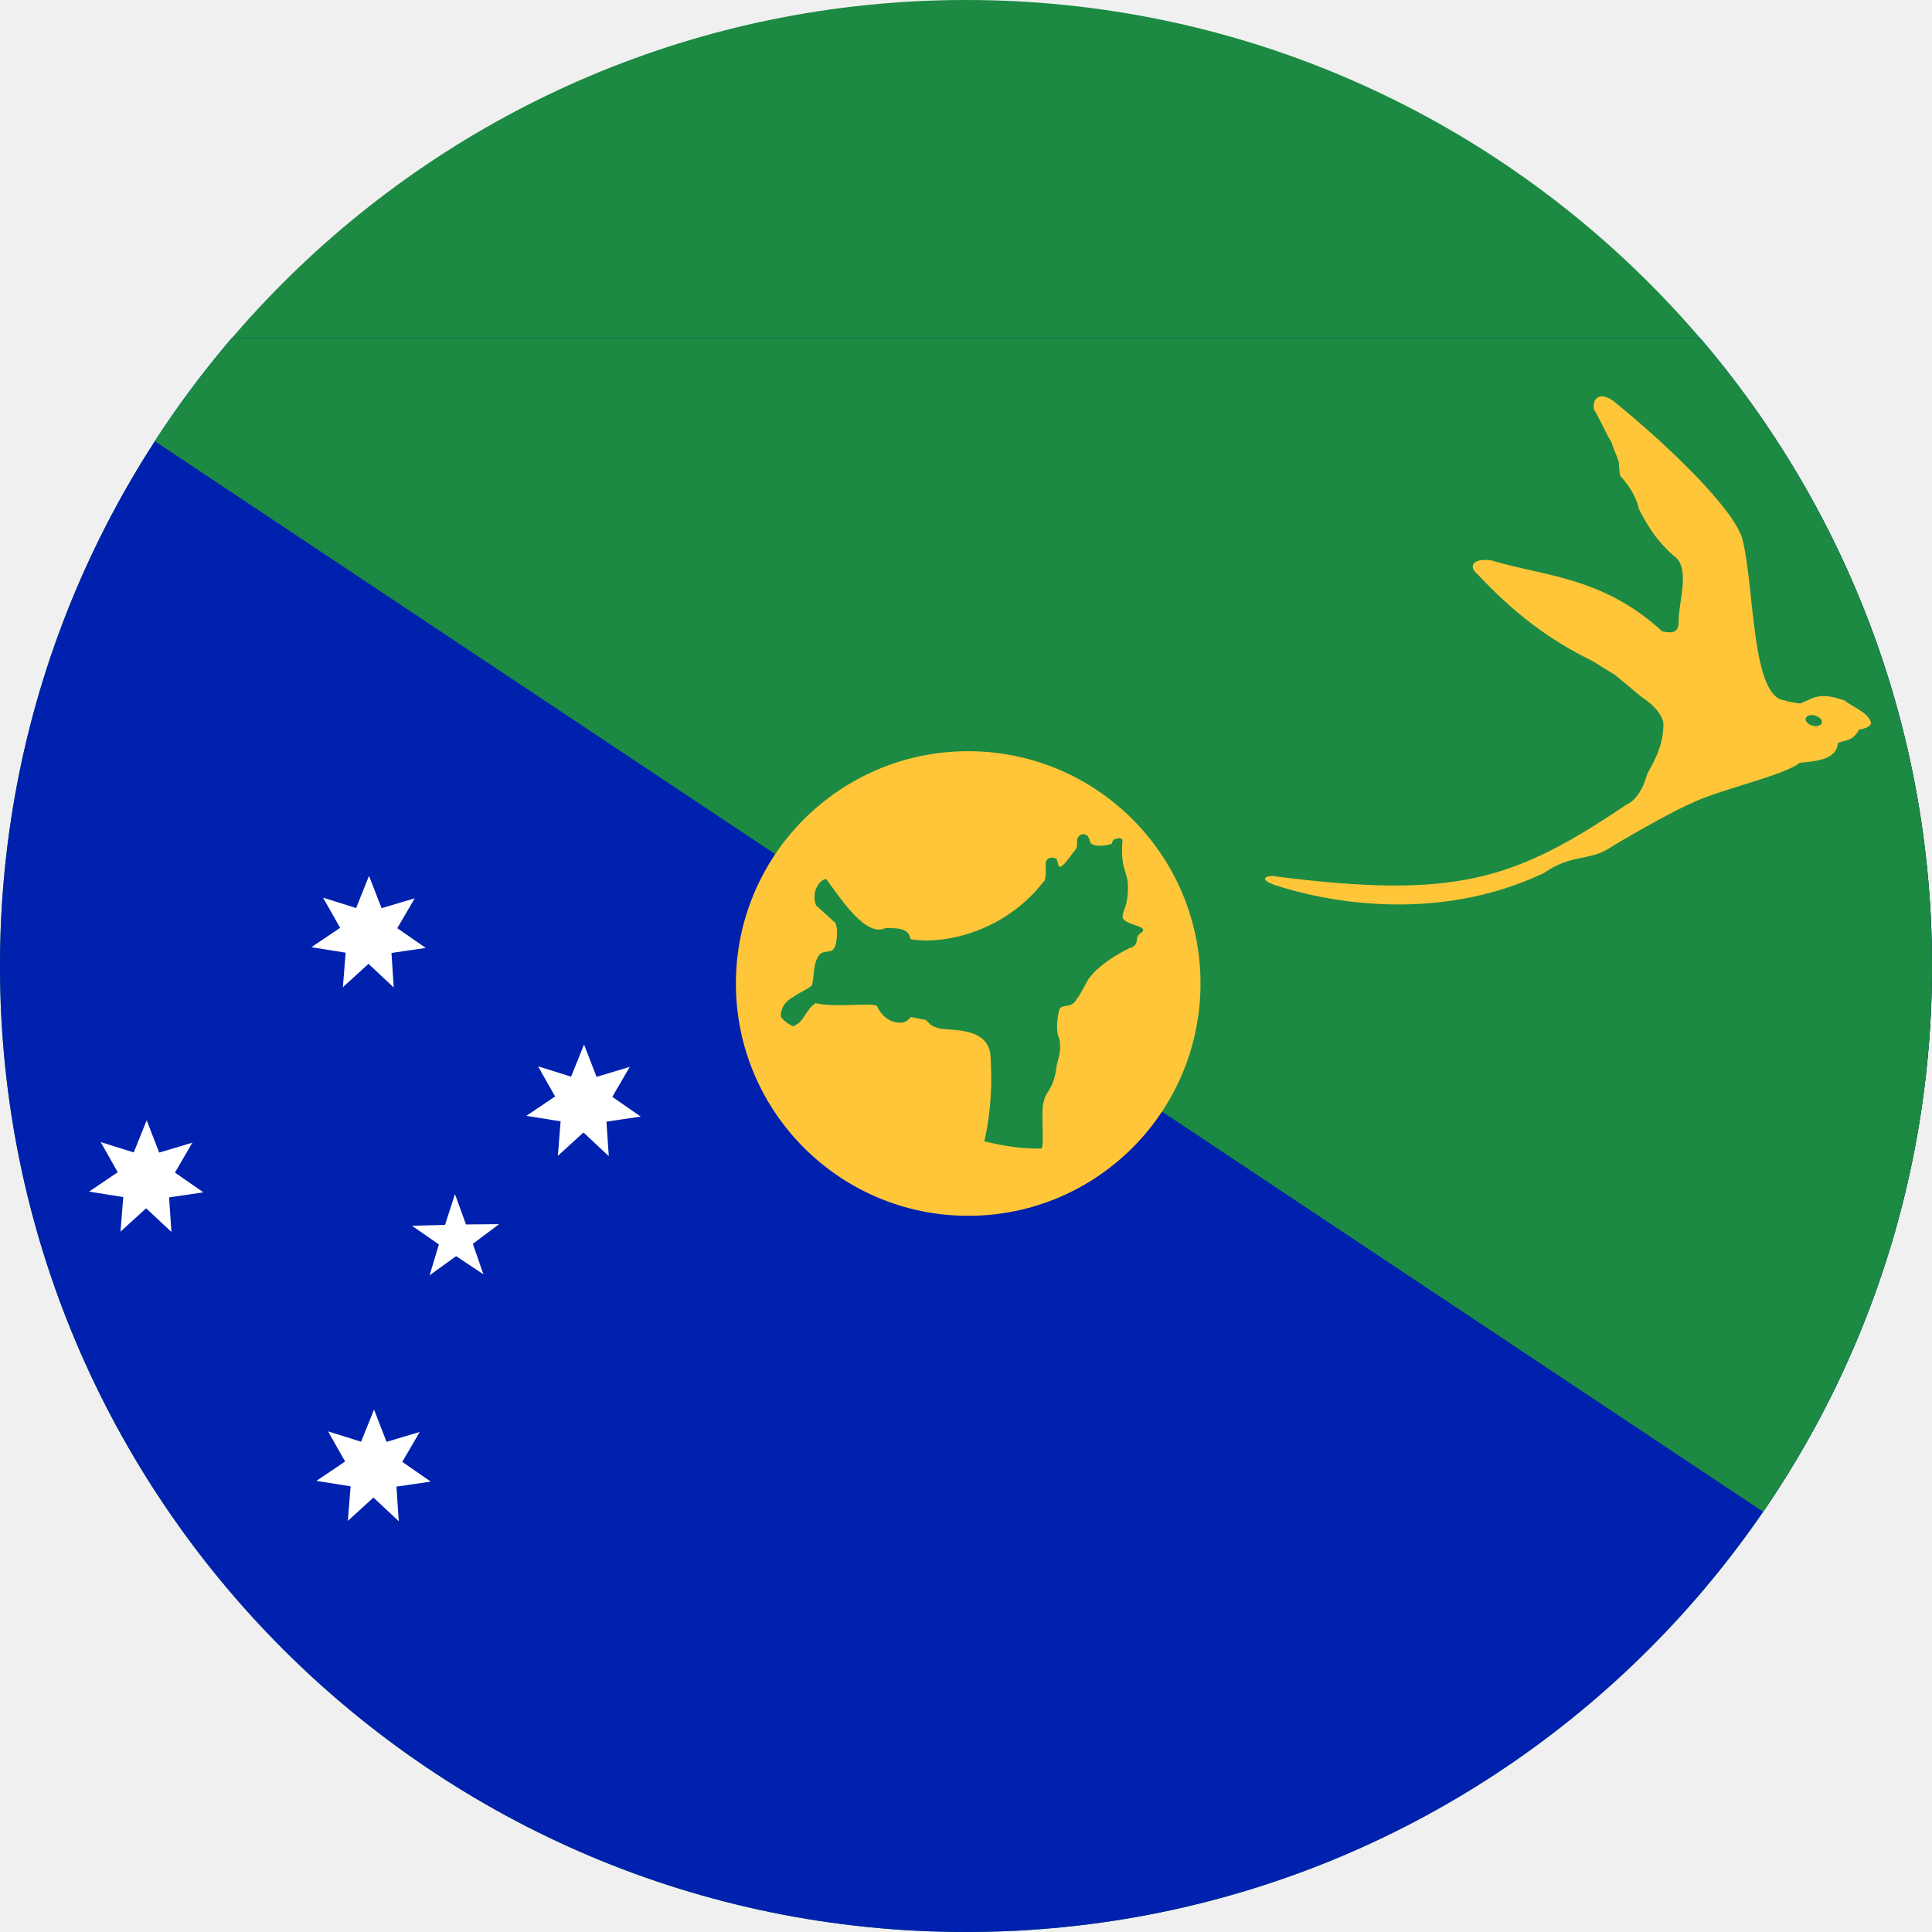
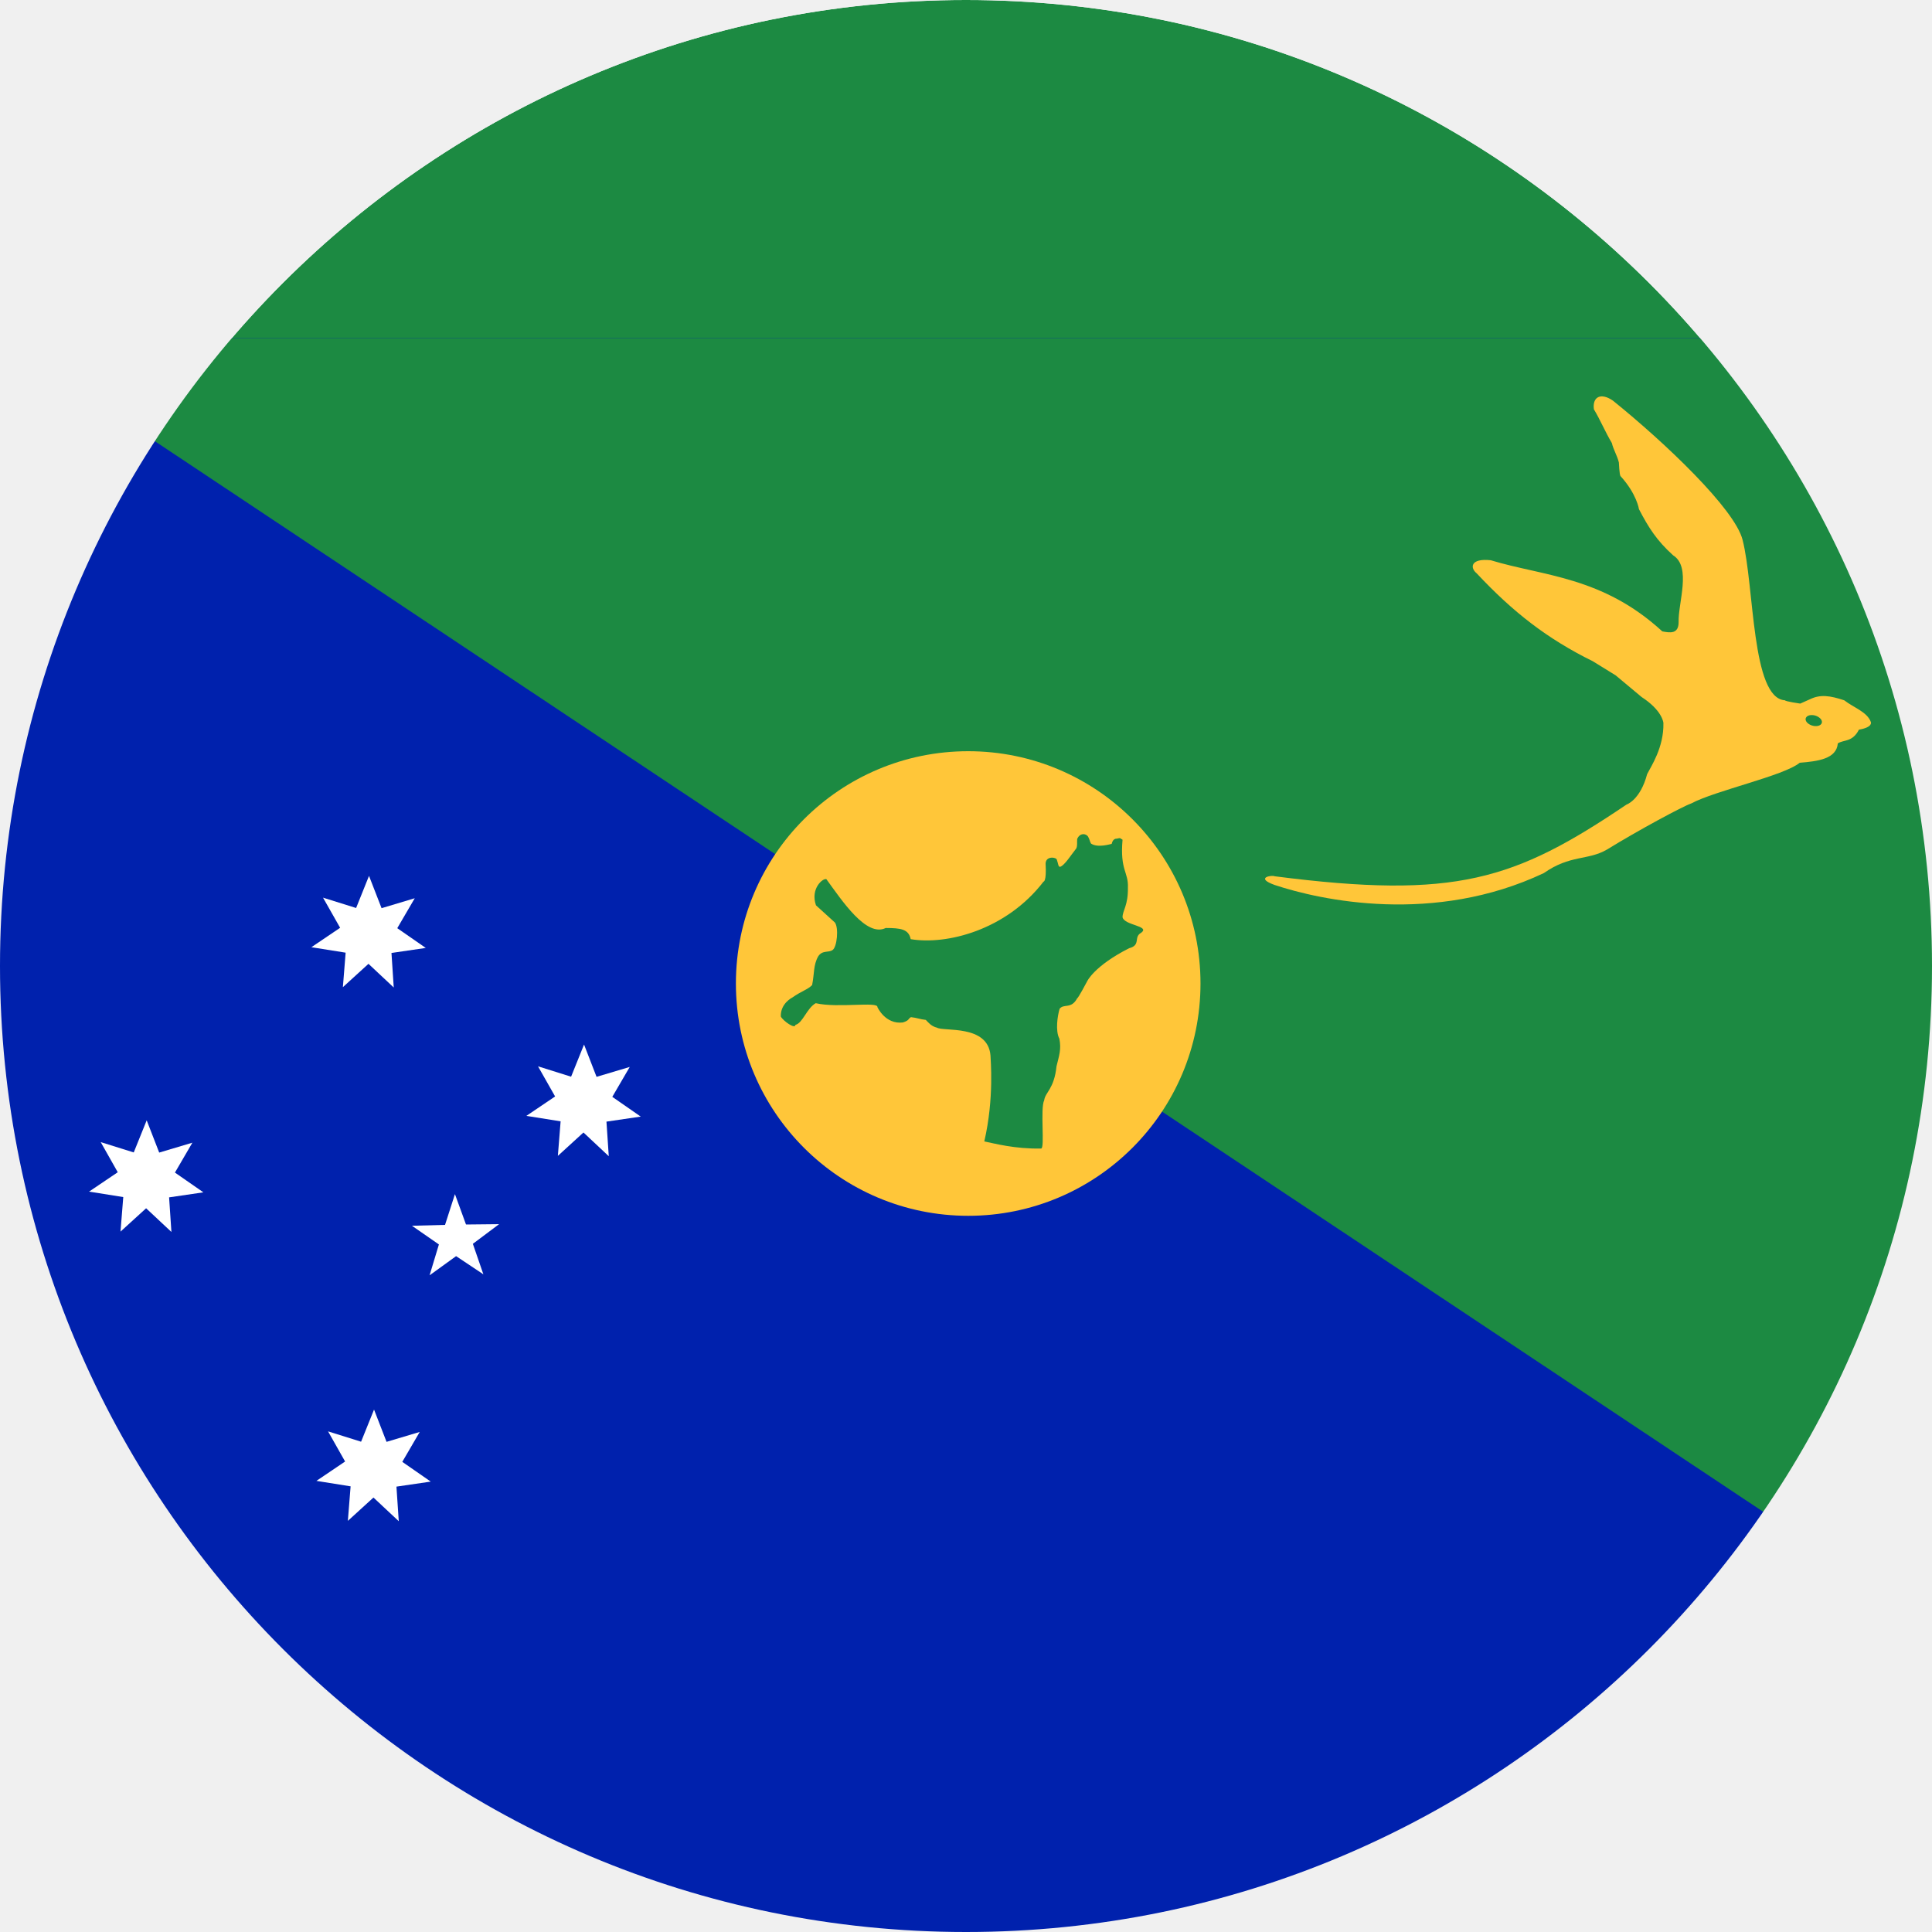
<svg xmlns="http://www.w3.org/2000/svg" width="40" height="40" viewBox="0 0 40 40" fill="none">
-   <g clip-path="url(#clip0_306_25737)">
-     <rect width="40" height="40" rx="20" fill="#1C8A42" />
-     <path d="M45.54 7H-5.539V41H45.54V7Z" fill="#0021AD" />
-     <path d="M0 7H40V33.626L0 7Z" fill="#1C8A42" />
-     <path d="M20.046 25.172C22.702 25.172 24.855 23.019 24.855 20.363C24.855 17.706 22.702 15.553 20.046 15.553C17.39 15.553 15.236 17.706 15.236 20.363C15.236 23.019 17.39 25.172 20.046 25.172Z" fill="#FFC639" />
-     <path d="M17.109 18.203C17.438 18.654 17.937 19.411 18.338 19.213C18.651 19.214 18.812 19.236 18.855 19.445C19.593 19.57 20.833 19.259 21.605 18.253C21.605 18.253 21.67 18.262 21.648 17.88C21.652 17.713 21.875 17.747 21.881 17.801C21.912 17.884 21.906 17.945 21.948 17.948C22.043 17.916 22.173 17.703 22.282 17.567C22.311 17.508 22.295 17.445 22.302 17.37C22.36 17.229 22.503 17.259 22.533 17.334C22.561 17.381 22.561 17.418 22.588 17.465C22.733 17.563 22.996 17.472 23.016 17.472C23.042 17.353 23.118 17.365 23.118 17.365C23.215 17.343 23.177 17.352 23.241 17.385C23.185 18.024 23.367 18.053 23.352 18.381C23.358 18.747 23.241 18.851 23.241 18.99C23.278 19.161 23.818 19.167 23.628 19.311C23.461 19.4 23.629 19.567 23.377 19.632C22.646 20.003 22.506 20.322 22.506 20.322C22.506 20.322 22.323 20.668 22.302 20.668C22.18 20.899 22.025 20.773 21.938 20.886C21.895 21.028 21.847 21.342 21.933 21.505C21.976 21.729 21.928 21.852 21.874 22.076C21.826 22.544 21.64 22.615 21.619 22.779C21.533 22.955 21.637 23.779 21.555 23.779C21.011 23.79 20.594 23.675 20.379 23.632C20.588 22.728 20.507 21.933 20.507 21.852C20.453 21.205 19.538 21.362 19.398 21.276C19.282 21.252 19.209 21.157 19.168 21.116C19.039 21.102 18.991 21.073 18.861 21.059C18.797 21.092 18.835 21.125 18.692 21.17C18.327 21.214 18.166 20.851 18.166 20.851C18.183 20.729 17.345 20.876 16.889 20.77C16.703 20.874 16.621 21.182 16.468 21.219C16.464 21.314 16.216 21.141 16.166 21.047C16.156 20.773 16.405 20.653 16.405 20.653C16.602 20.514 16.719 20.491 16.814 20.395C16.862 20.157 16.838 19.981 16.939 19.802C17.025 19.666 17.152 19.73 17.238 19.669C17.33 19.608 17.369 19.207 17.284 19.098C17.284 19.098 16.915 18.764 16.894 18.744C16.774 18.399 17.035 18.177 17.109 18.203Z" fill="#1C8A42" />
-     <path d="M36.078 11.176C35.917 10.539 34.476 9.167 33.393 8.294C33.135 8.118 32.966 8.223 33 8.474C33.135 8.699 33.236 8.946 33.371 9.171C33.408 9.321 33.48 9.426 33.517 9.576C33.517 9.576 33.528 9.834 33.551 9.857C33.888 10.228 33.933 10.542 33.933 10.542C34.128 10.917 34.3 11.191 34.641 11.498C35.024 11.738 34.742 12.483 34.754 12.881C34.754 13.132 34.574 13.102 34.416 13.072C33.176 11.933 31.947 11.929 30.864 11.599C30.441 11.554 30.433 11.757 30.572 11.869C31.329 12.678 32.041 13.229 32.977 13.69C33.135 13.788 33.292 13.885 33.45 13.983C33.629 14.133 33.809 14.282 33.989 14.432C34.405 14.702 34.439 14.949 34.439 14.972C34.45 15.478 34.18 15.871 34.102 16.028C33.96 16.565 33.675 16.658 33.675 16.658C31.358 18.221 30.144 18.625 26.389 18.142C26.333 18.112 25.974 18.172 26.389 18.322C27.345 18.64 29.692 19.151 31.964 18.076C32.509 17.693 32.874 17.819 33.269 17.59C33.917 17.19 34.844 16.692 35.012 16.636C35.518 16.366 36.935 16.062 37.261 15.792C37.635 15.762 38.024 15.713 38.05 15.391C38.173 15.311 38.353 15.37 38.487 15.107C38.784 15.056 38.734 14.949 38.734 14.949C38.659 14.74 38.381 14.653 38.183 14.5C37.89 14.402 37.688 14.372 37.474 14.477C37.407 14.507 37.339 14.537 37.272 14.567C37.272 14.567 36.957 14.522 36.957 14.5C36.258 14.461 36.326 12.143 36.078 11.176L36.078 11.176Z" fill="#FFC639" />
-     <path d="M37.717 14.971C37.707 14.998 37.681 15.018 37.643 15.028C37.605 15.037 37.559 15.035 37.515 15.021C37.472 15.007 37.433 14.983 37.409 14.954C37.385 14.926 37.377 14.894 37.387 14.867C37.397 14.84 37.423 14.82 37.461 14.81C37.499 14.801 37.545 14.803 37.589 14.817C37.632 14.831 37.67 14.855 37.695 14.884C37.719 14.912 37.727 14.944 37.717 14.971Z" fill="#1C8A42" />
-     <path d="M8.152 20.445L7.629 19.955L7.099 20.439L7.156 19.724L6.447 19.611L7.042 19.209L6.688 18.585L7.373 18.8L7.64 18.134L7.9 18.803L8.587 18.598L8.225 19.217L8.815 19.626L8.105 19.73L8.152 20.445L8.152 20.445Z" fill="white" />
-     <path d="M10.008 26.383L9.443 26.007L8.894 26.404L9.087 25.765L8.529 25.378L9.214 25.36L9.419 24.723L9.648 25.351L10.333 25.345L9.79 25.752L10.008 26.383Z" fill="white" />
-     <path d="M8.256 31.495L7.732 31.005L7.202 31.488L7.259 30.773L6.551 30.66L7.145 30.259L6.792 29.635L7.476 29.849L7.744 29.184L8.003 29.852L8.69 29.647L8.329 30.266L8.918 30.675L8.208 30.779L8.256 31.495L8.256 31.495Z" fill="white" />
-     <path d="M3.549 25.506L3.025 25.016L2.495 25.499L2.552 24.784L1.844 24.671L2.438 24.27L2.085 23.646L2.769 23.86L3.037 23.195L3.296 23.863L3.983 23.658L3.622 24.277L4.211 24.686L3.501 24.79L3.549 25.506L3.549 25.506Z" fill="white" />
-     <path d="M12.604 23.937L12.08 23.447L11.55 23.93L11.607 23.216L10.898 23.102L11.493 22.701L11.139 22.077L11.824 22.291L12.092 21.626L12.351 22.295L13.038 22.089L12.677 22.709L13.266 23.118L12.556 23.222L12.604 23.937L12.604 23.937Z" fill="white" />
+   <g clip-path="url(#clip0_16699_265508)">
+     <mask id="mask0_16699_265508" style="mask-type:luminance" maskUnits="userSpaceOnUse" x="0" y="0" width="40" height="40">
+       <path d="M40 0H0V40H40V0Z" fill="white" />
+     </mask>
+     <g mask="url(#mask0_16699_265508)">
+       <mask id="mask1_16699_265508" style="mask-type:luminance" maskUnits="userSpaceOnUse" x="0" y="0" width="40" height="40">
+         <path d="M40 20C40 8.954 31.046 0 20 0C8.954 0 0 8.954 0 20C0 31.046 8.954 40 20 40C31.046 40 40 31.046 40 20Z" fill="white" />
+       </mask>
+       <g mask="url(#mask1_16699_265508)">
+         <path d="M40 20C40 8.954 31.046 0 20 0C8.954 0 0 8.954 0 20C0 31.046 8.954 40 20 40C31.046 40 40 31.046 40 20Z" fill="#1C8A42" />
+         <path d="M45.54 7H-5.539V41H45.54V7Z" fill="#0021AD" />
+         <path d="M0 7H40V33.626L0 7Z" fill="#1C8A42" />
+         <path d="M20.046 25.172C22.702 25.172 24.855 23.019 24.855 20.362C24.855 17.706 22.702 15.553 20.046 15.553C17.389 15.553 15.236 17.706 15.236 20.362C15.236 23.019 17.389 25.172 20.046 25.172Z" fill="#FFC639" />
+         <path d="M17.109 18.202C17.438 18.654 17.937 19.41 18.338 19.213C18.651 19.214 18.812 19.236 18.855 19.444C19.593 19.57 20.833 19.259 21.605 18.253C21.605 18.253 21.67 18.262 21.648 17.88C21.652 17.713 21.875 17.747 21.881 17.801C21.912 17.883 21.906 17.945 21.948 17.947C22.043 17.916 22.173 17.703 22.282 17.567C22.311 17.508 22.295 17.445 22.302 17.37C22.36 17.229 22.503 17.259 22.533 17.333C22.561 17.381 22.561 17.418 22.588 17.465C22.733 17.562 22.996 17.472 23.016 17.472C23.042 17.353 23.118 17.364 23.118 17.364C23.215 17.343 23.177 17.352 23.241 17.385C23.185 18.024 23.367 18.052 23.352 18.38C23.358 18.747 23.241 18.851 23.241 18.99C23.278 19.161 23.818 19.167 23.628 19.311C23.461 19.4 23.629 19.567 23.377 19.632C22.646 20.003 22.506 20.321 22.506 20.321C22.506 20.321 22.323 20.668 22.302 20.668C22.18 20.899 22.025 20.773 21.938 20.886C21.895 21.028 21.847 21.342 21.933 21.505C21.976 21.729 21.928 21.852 21.874 22.076C21.826 22.544 21.64 22.615 21.619 22.779C21.533 22.954 21.637 23.779 21.555 23.779C21.011 23.79 20.594 23.675 20.379 23.632C20.588 22.727 20.507 21.933 20.507 21.852C20.453 21.205 19.538 21.362 19.398 21.276C19.282 21.252 19.209 21.157 19.168 21.116C19.039 21.102 18.991 21.073 18.861 21.059C18.797 21.091 18.835 21.125 18.692 21.169C18.327 21.213 18.166 20.851 18.166 20.851C18.183 20.729 17.345 20.876 16.889 20.77C16.703 20.874 16.621 21.182 16.468 21.219C16.464 21.314 16.216 21.14 16.166 21.046C16.156 20.773 16.405 20.652 16.405 20.652C16.602 20.514 16.719 20.491 16.814 20.395C16.862 20.157 16.838 19.981 16.939 19.802C17.025 19.666 17.152 19.73 17.238 19.669C17.33 19.607 17.369 19.207 17.284 19.098C17.284 19.098 16.915 18.764 16.894 18.744C16.774 18.399 17.035 18.177 17.109 18.202Z" fill="#1C8A42" />
+         <path d="M36.078 11.176C35.917 10.539 34.476 9.167 33.393 8.294C33.135 8.118 32.966 8.223 33 8.474C33.135 8.699 33.236 8.946 33.371 9.171C33.408 9.321 33.48 9.426 33.517 9.575C33.517 9.575 33.528 9.834 33.551 9.857C33.888 10.227 33.933 10.542 33.933 10.542C34.128 10.917 34.3 11.191 34.641 11.498C35.024 11.738 34.742 12.483 34.754 12.88C34.754 13.132 34.574 13.102 34.416 13.072C33.176 11.932 31.947 11.929 30.864 11.599C30.441 11.554 30.433 11.756 30.572 11.869C31.329 12.678 32.041 13.229 32.977 13.69C33.135 13.787 33.292 13.885 33.45 13.982C33.629 14.132 33.809 14.282 33.989 14.432C34.405 14.702 34.439 14.949 34.439 14.971C34.45 15.477 34.18 15.871 34.102 16.028C33.96 16.565 33.675 16.658 33.675 16.658C31.358 18.221 30.144 18.625 26.389 18.142C26.333 18.112 25.974 18.172 26.389 18.322C27.345 18.64 29.692 19.151 31.964 18.076C32.509 17.693 32.874 17.819 33.269 17.59C33.917 17.19 34.844 16.692 35.012 16.636C35.518 16.366 36.935 16.062 37.261 15.792C37.635 15.762 38.024 15.713 38.05 15.391C38.173 15.311 38.353 15.37 38.487 15.107C38.784 15.056 38.734 14.949 38.734 14.949C38.659 14.739 38.381 14.653 38.183 14.499C37.89 14.402 37.688 14.372 37.474 14.477C37.407 14.507 37.339 14.537 37.272 14.567C37.272 14.567 36.957 14.522 36.957 14.499C36.258 14.461 36.326 12.143 36.078 11.176Z" fill="#FFC639" />
+         <path d="M37.717 14.971C37.707 14.998 37.681 15.018 37.643 15.028C37.605 15.037 37.559 15.035 37.515 15.021C37.472 15.007 37.433 14.983 37.409 14.954C37.385 14.926 37.377 14.894 37.387 14.867C37.397 14.84 37.423 14.82 37.461 14.81C37.499 14.801 37.545 14.803 37.589 14.817C37.632 14.831 37.67 14.855 37.695 14.884C37.719 14.912 37.727 14.944 37.717 14.971Z" fill="#1C8A42" />
+         <path d="M8.152 20.445L7.629 19.955L7.099 20.438L7.156 19.724L6.447 19.611L7.042 19.209L6.688 18.585L7.373 18.799L7.64 18.134L7.9 18.803L8.587 18.597L8.225 19.217L8.815 19.626L8.105 19.73L8.152 20.445Z" fill="white" />
+         <path d="M10.008 26.384L9.443 26.007L8.894 26.404L9.087 25.765L8.529 25.378L9.214 25.36L9.419 24.723L9.648 25.352L10.333 25.345L9.79 25.752L10.008 26.384Z" fill="white" />
+         <path d="M8.256 31.495L7.732 31.005L7.202 31.488L7.259 30.773L6.551 30.66L7.145 30.259L6.792 29.635L7.476 29.849L7.744 29.184L8.003 29.852L8.69 29.647L8.329 30.266L8.918 30.675L8.208 30.779L8.256 31.495Z" fill="white" />
+         <path d="M3.549 25.506L3.025 25.016L2.495 25.499L2.552 24.784L1.844 24.671L2.438 24.27L2.085 23.646L2.769 23.86L3.037 23.195L3.296 23.863L3.983 23.658L3.622 24.277L4.211 24.686L3.501 24.79L3.549 25.506Z" fill="white" />
+         <path d="M12.604 23.938L12.08 23.447L11.55 23.931L11.607 23.216L10.898 23.103L11.493 22.701L11.139 22.077L11.824 22.292L12.092 21.626L12.351 22.295L13.038 22.09L12.677 22.709L13.266 23.118L12.556 23.222L12.604 23.938Z" fill="white" />
+       </g>
+     </g>
  </g>
  <defs>
-     <clipPath id="clip0_306_25737">
-       <rect width="40" height="40" rx="20" fill="white" />
+     <clipPath id="clip0_16699_265508">
+       <rect width="40" height="40" fill="white" />
    </clipPath>
  </defs>
</svg>
